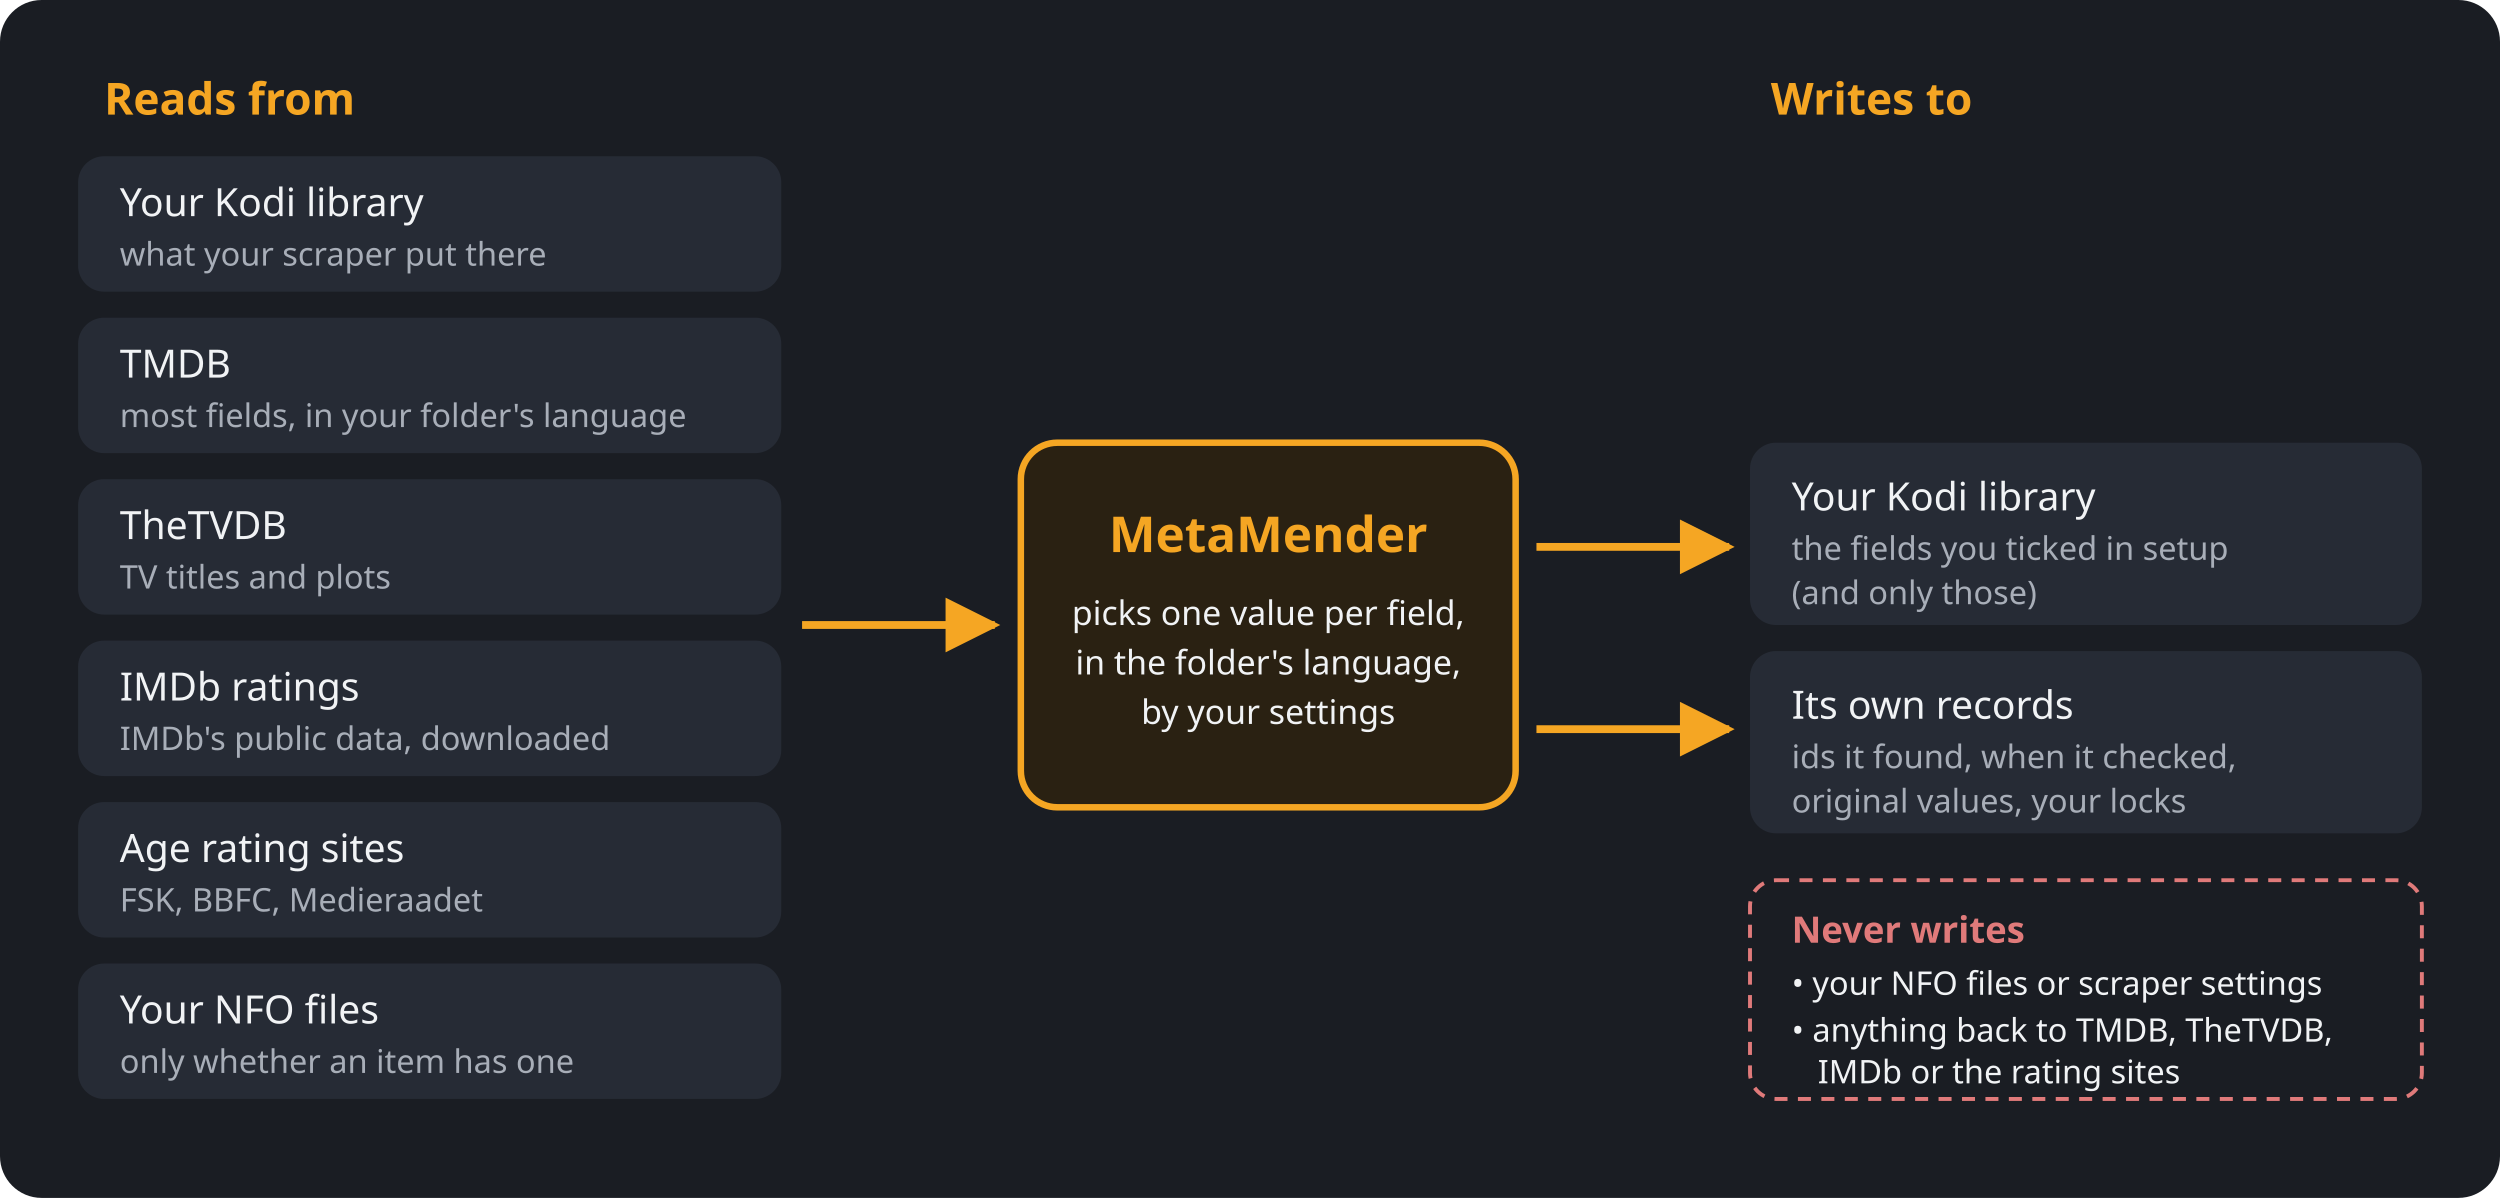
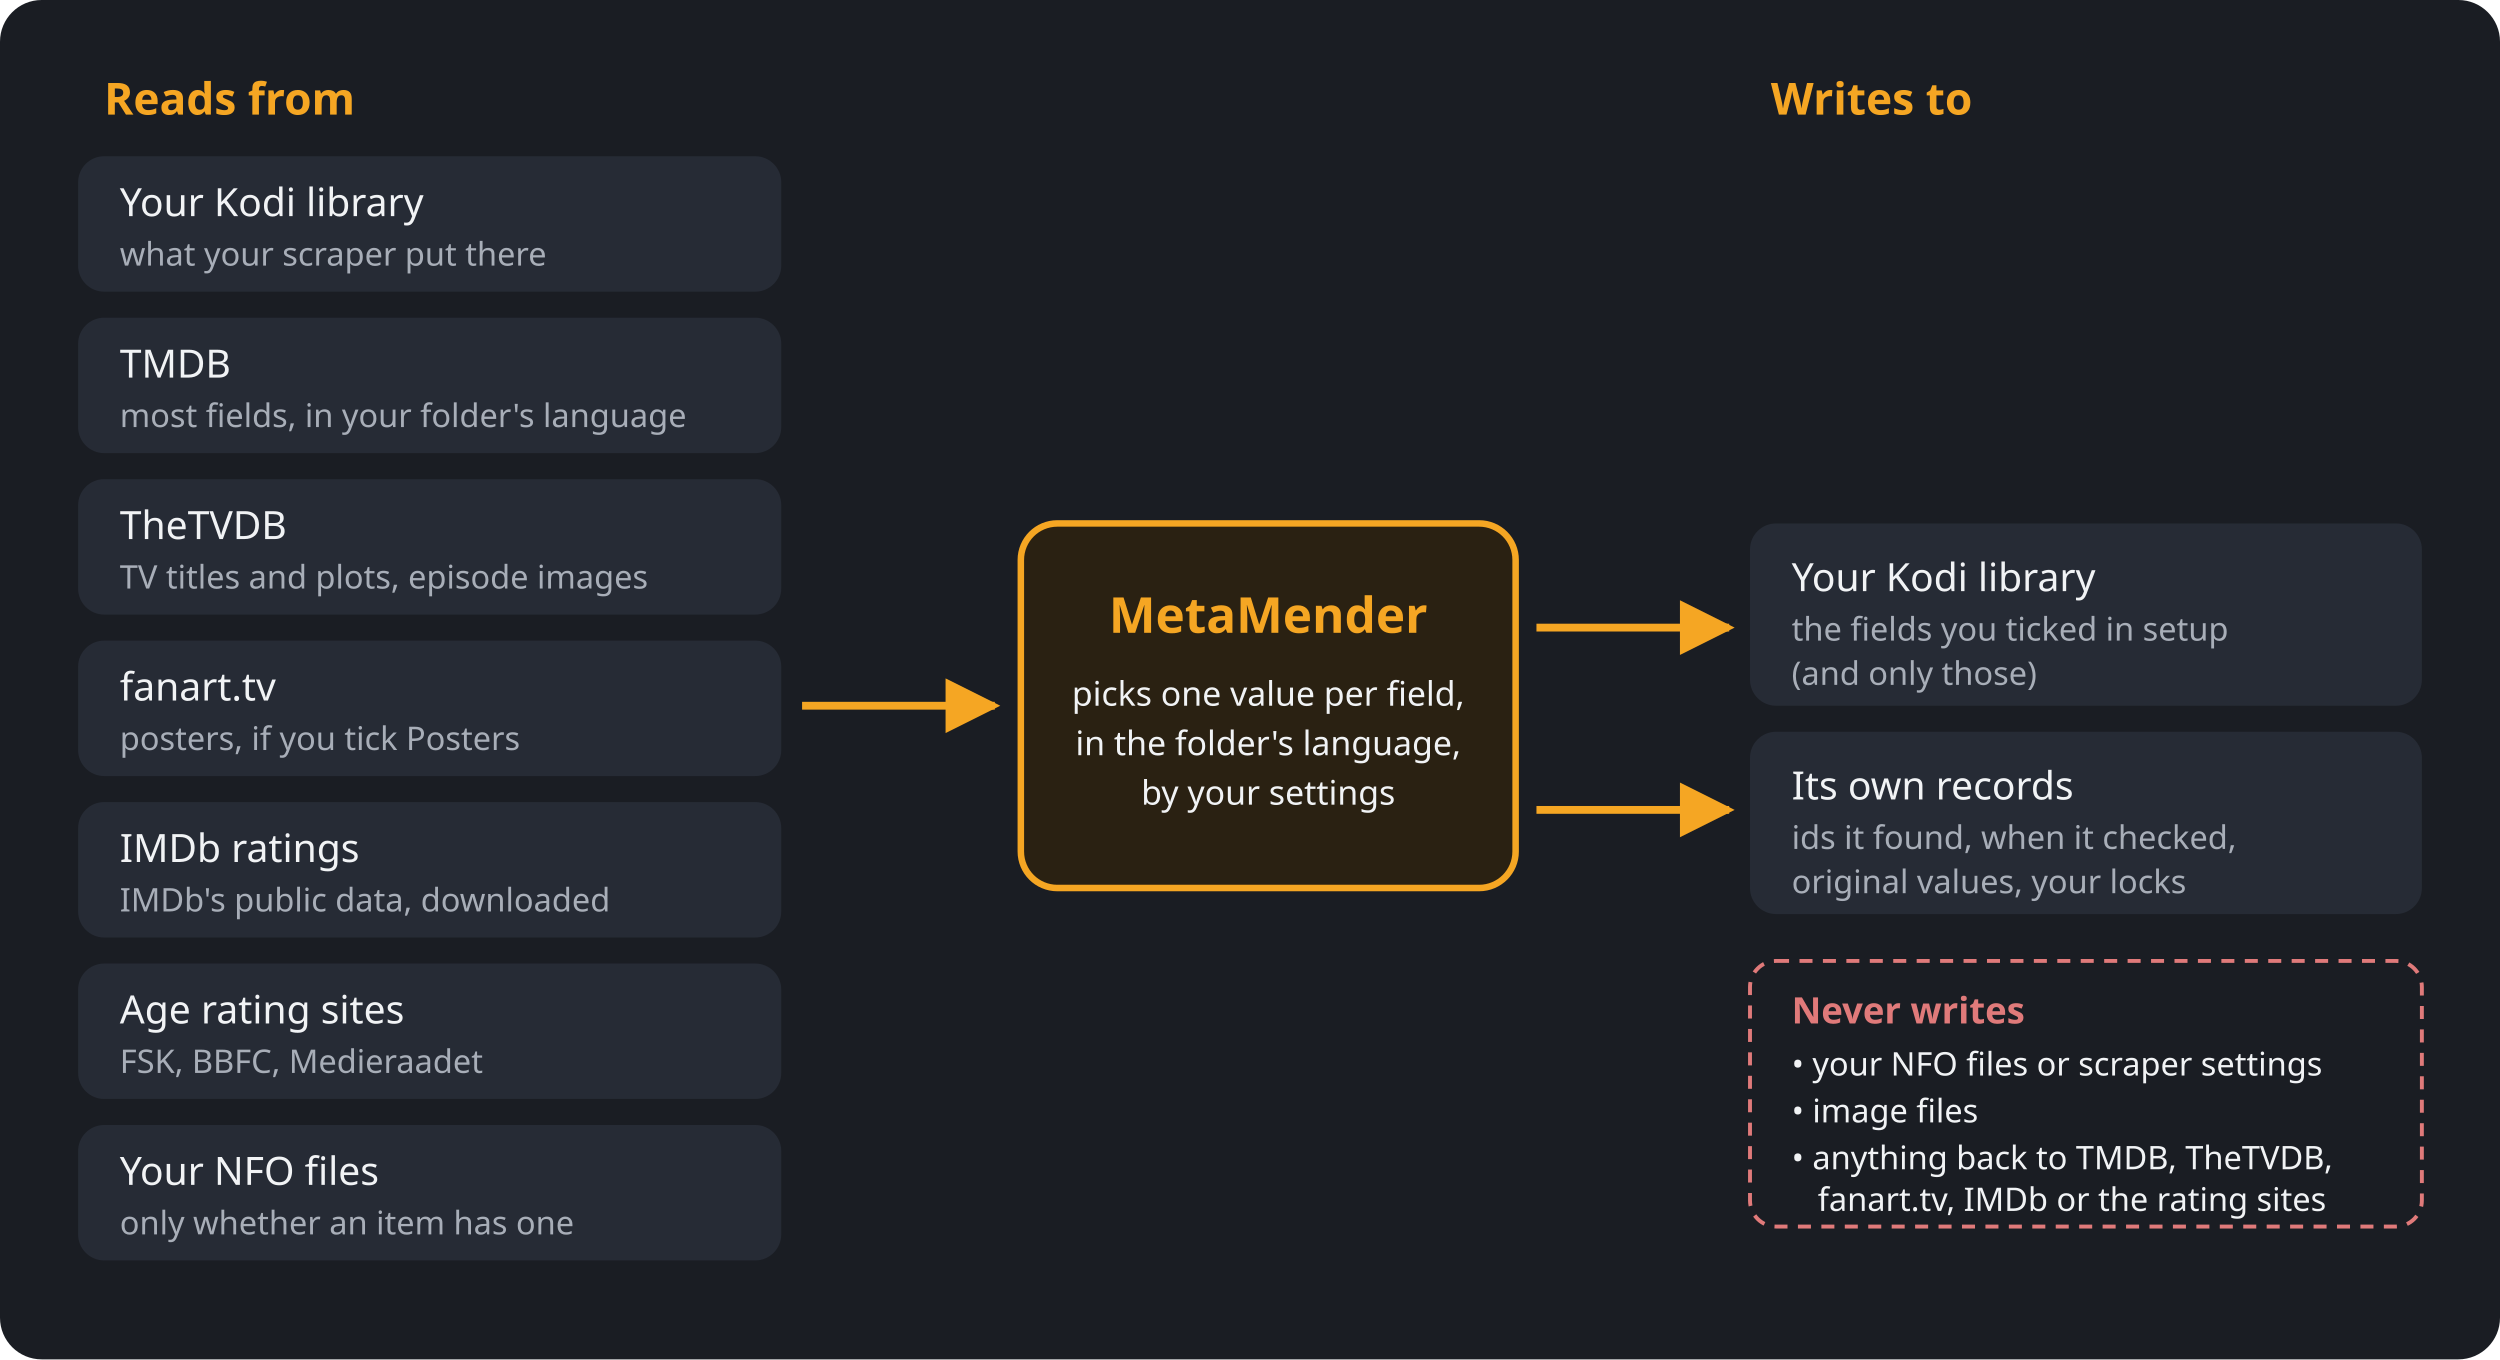
- <svg xmlns="http://www.w3.org/2000/svg" width="960" height="460" viewBox="0 0 960 460" font-family="Noto Sans, DejaVu Sans, Arial, sans-serif" role="img" aria-labelledby="t d">
+ <svg xmlns="http://www.w3.org/2000/svg" width="960" height="522" viewBox="0 0 960 522" font-family="Noto Sans, DejaVu Sans, Arial, sans-serif" role="img" aria-labelledby="t d">
  <defs>
    <marker id="a" viewBox="0 0 10 10" refX="9" refY="5" markerWidth="7" markerHeight="7" orient="auto-start-reverse">
      <path d="M0,0 L10,5 L0,10 z" fill="#F5A623" />
    </marker>
  </defs>
-   <rect width="960" height="460" rx="16" fill="#1A1D23" />
+   <rect width="960" height="522" rx="16" fill="#1A1D23" />
  <text x="40" y="44" fill="#F5A623" font-size="17" font-weight="700">Reads from</text>
  <g font-size="15" fill="#F1F3F5">
    <rect x="30" y="60" width="270" height="52" rx="10" fill="#262B35" />
    <text x="46" y="83">Your Kodi library</text>
    <text x="46" y="102" font-size="12.5" fill="#A8AEB8">what your scraper put there</text>
    <rect x="30" y="122" width="270" height="52" rx="10" fill="#262B35" />
    <text x="46" y="145">TMDB</text>
    <text x="46" y="164" font-size="12.5" fill="#A8AEB8">most fields, in your folder's language</text>
    <rect x="30" y="184" width="270" height="52" rx="10" fill="#262B35" />
    <text x="46" y="207">TheTVDB</text>
-     <text x="46" y="226" font-size="12.5" fill="#A8AEB8">TV titles and plots</text>
+     <text x="46" y="226" font-size="12.5" fill="#A8AEB8">TV titles and plots, episode images</text>
    <rect x="30" y="246" width="270" height="52" rx="10" fill="#262B35" />
-     <text x="46" y="269">IMDb ratings</text>
-     <text x="46" y="288" font-size="12.5" fill="#A8AEB8">IMDb's public data, downloaded</text>
+     <text x="46" y="269">fanart.tv</text>
+     <text x="46" y="288" font-size="12.5" fill="#A8AEB8">posters, if you tick Posters</text>
    <rect x="30" y="308" width="270" height="52" rx="10" fill="#262B35" />
-     <text x="46" y="331">Age rating sites</text>
-     <text x="46" y="350" font-size="12.5" fill="#A8AEB8">FSK, BBFC, Medieraadet</text>
+     <text x="46" y="331">IMDb ratings</text>
+     <text x="46" y="350" font-size="12.5" fill="#A8AEB8">IMDb's public data, downloaded</text>
    <rect x="30" y="370" width="270" height="52" rx="10" fill="#262B35" />
-     <text x="46" y="393">Your NFO files</text>
-     <text x="46" y="412" font-size="12.5" fill="#A8AEB8">only whether an item has one</text>
+     <text x="46" y="393">Age rating sites</text>
+     <text x="46" y="412" font-size="12.5" fill="#A8AEB8">FSK, BBFC, Medieraadet</text>
+     <rect x="30" y="432" width="270" height="52" rx="10" fill="#262B35" />
+     <text x="46" y="455">Your NFO files</text>
+     <text x="46" y="474" font-size="12.5" fill="#A8AEB8">only whether an item has one</text>
  </g>
-   <path d="M308 240 H382" stroke="#F5A623" stroke-width="3" marker-end="url(#a)" />
-   <rect x="392" y="170" width="190" height="140" rx="14" fill="#2A2112" stroke="#F5A623" stroke-width="2.5" />
-   <text x="487" y="212" text-anchor="middle" fill="#F5A623" font-size="19" font-weight="700">MetaMender</text>
+   <path d="M308 271 H382" stroke="#F5A623" stroke-width="3" marker-end="url(#a)" />
+   <rect x="392" y="201" width="190" height="140" rx="14" fill="#2A2112" stroke="#F5A623" stroke-width="2.5" />
+   <text x="487" y="243" text-anchor="middle" fill="#F5A623" font-size="19" font-weight="700">MetaMender</text>
  <g font-size="13" fill="#F1F3F5" text-anchor="middle">
-     <text x="487" y="240">picks one value per field,</text>
-     <text x="487" y="259">in the folder's language,</text>
-     <text x="487" y="278">by your settings</text>
+     <text x="487" y="271">picks one value per field,</text>
+     <text x="487" y="290">in the folder's language,</text>
+     <text x="487" y="309">by your settings</text>
  </g>
-   <path d="M590 210 H664" stroke="#F5A623" stroke-width="3" marker-end="url(#a)" />
-   <path d="M590 280 H664" stroke="#F5A623" stroke-width="3" marker-end="url(#a)" />
+   <path d="M590 241 H664" stroke="#F5A623" stroke-width="3" marker-end="url(#a)" />
+   <path d="M590 311 H664" stroke="#F5A623" stroke-width="3" marker-end="url(#a)" />
  <text x="680" y="44" fill="#F5A623" font-size="17" font-weight="700">Writes to</text>
  <g font-size="15" fill="#F1F3F5">
-     <rect x="672" y="170" width="258" height="70" rx="10" fill="#262B35" />
-     <text x="688" y="196">Your Kodi library</text>
-     <text x="688" y="215" font-size="12.5" fill="#A8AEB8">the fields you ticked in setup</text>
-     <text x="688" y="232" font-size="12.5" fill="#A8AEB8">(and only those)</text>
-     <rect x="672" y="250" width="258" height="70" rx="10" fill="#262B35" />
-     <text x="688" y="276">Its own records</text>
-     <text x="688" y="295" font-size="12.5" fill="#A8AEB8">ids it found, when it checked,</text>
-     <text x="688" y="312" font-size="12.5" fill="#A8AEB8">original values, your locks</text>
+     <rect x="672" y="201" width="258" height="70" rx="10" fill="#262B35" />
+     <text x="688" y="227">Your Kodi library</text>
+     <text x="688" y="246" font-size="12.5" fill="#A8AEB8">the fields you ticked in setup</text>
+     <text x="688" y="263" font-size="12.5" fill="#A8AEB8">(and only those)</text>
+     <rect x="672" y="281" width="258" height="70" rx="10" fill="#262B35" />
+     <text x="688" y="307">Its own records</text>
+     <text x="688" y="326" font-size="12.5" fill="#A8AEB8">ids it found, when it checked,</text>
+     <text x="688" y="343" font-size="12.5" fill="#A8AEB8">original values, your locks</text>
  </g>
-   <rect x="672" y="338" width="258" height="84" rx="10" fill="none" stroke="#E07A7A" stroke-width="1.5" stroke-dasharray="5 4" />
-   <text x="688" y="362" fill="#E07A7A" font-size="14" font-weight="700">Never writes</text>
+   <rect x="672" y="369" width="258" height="102" rx="10" fill="none" stroke="#E07A7A" stroke-width="1.5" stroke-dasharray="5 4" />
+   <text x="688" y="393" fill="#E07A7A" font-size="14" font-weight="700">Never writes</text>
  <g font-size="12.5" fill="#F1F3F5">
-     <text x="688" y="382">• your NFO files or scraper settings</text>
-     <text x="688" y="400">• anything back to TMDB, TheTVDB,</text>
-     <text x="698" y="416">IMDb or the rating sites</text>
+     <text x="688" y="413">• your NFO files or scraper settings</text>
+     <text x="688" y="431">• image files</text>
+     <text x="688" y="449">• anything back to TMDB, TheTVDB,</text>
+     <text x="698" y="465">fanart.tv, IMDb or the rating sites</text>
  </g>
</svg>
